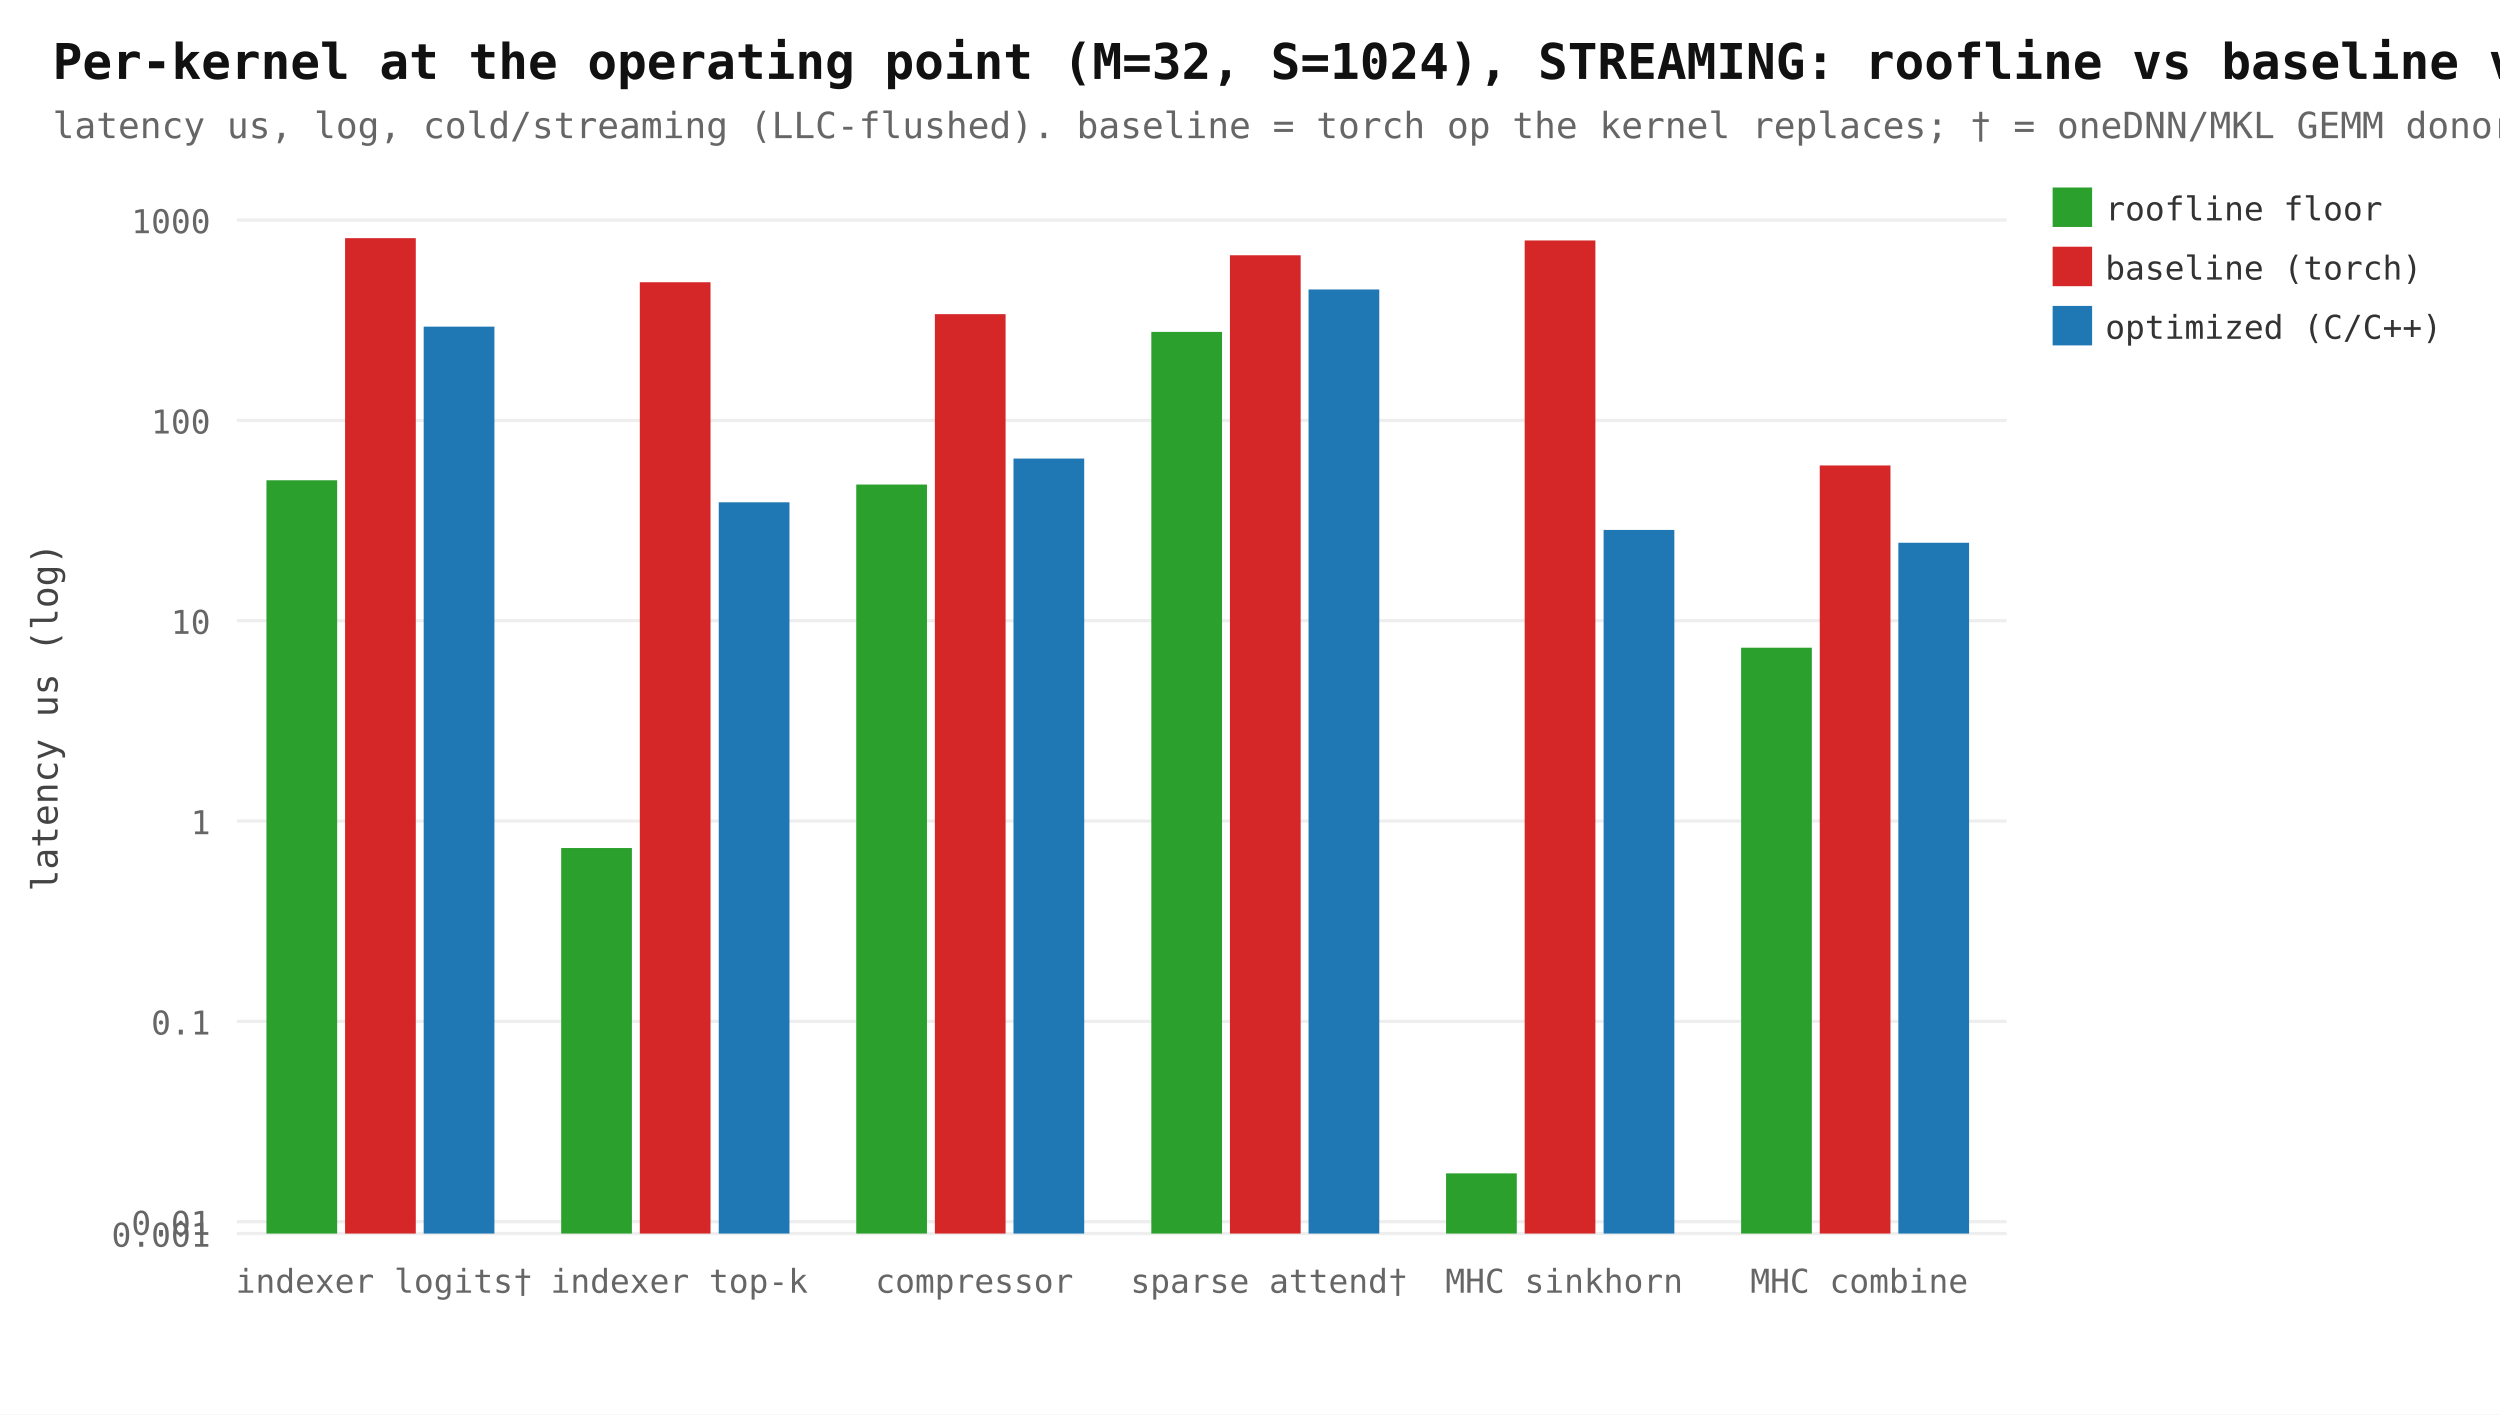
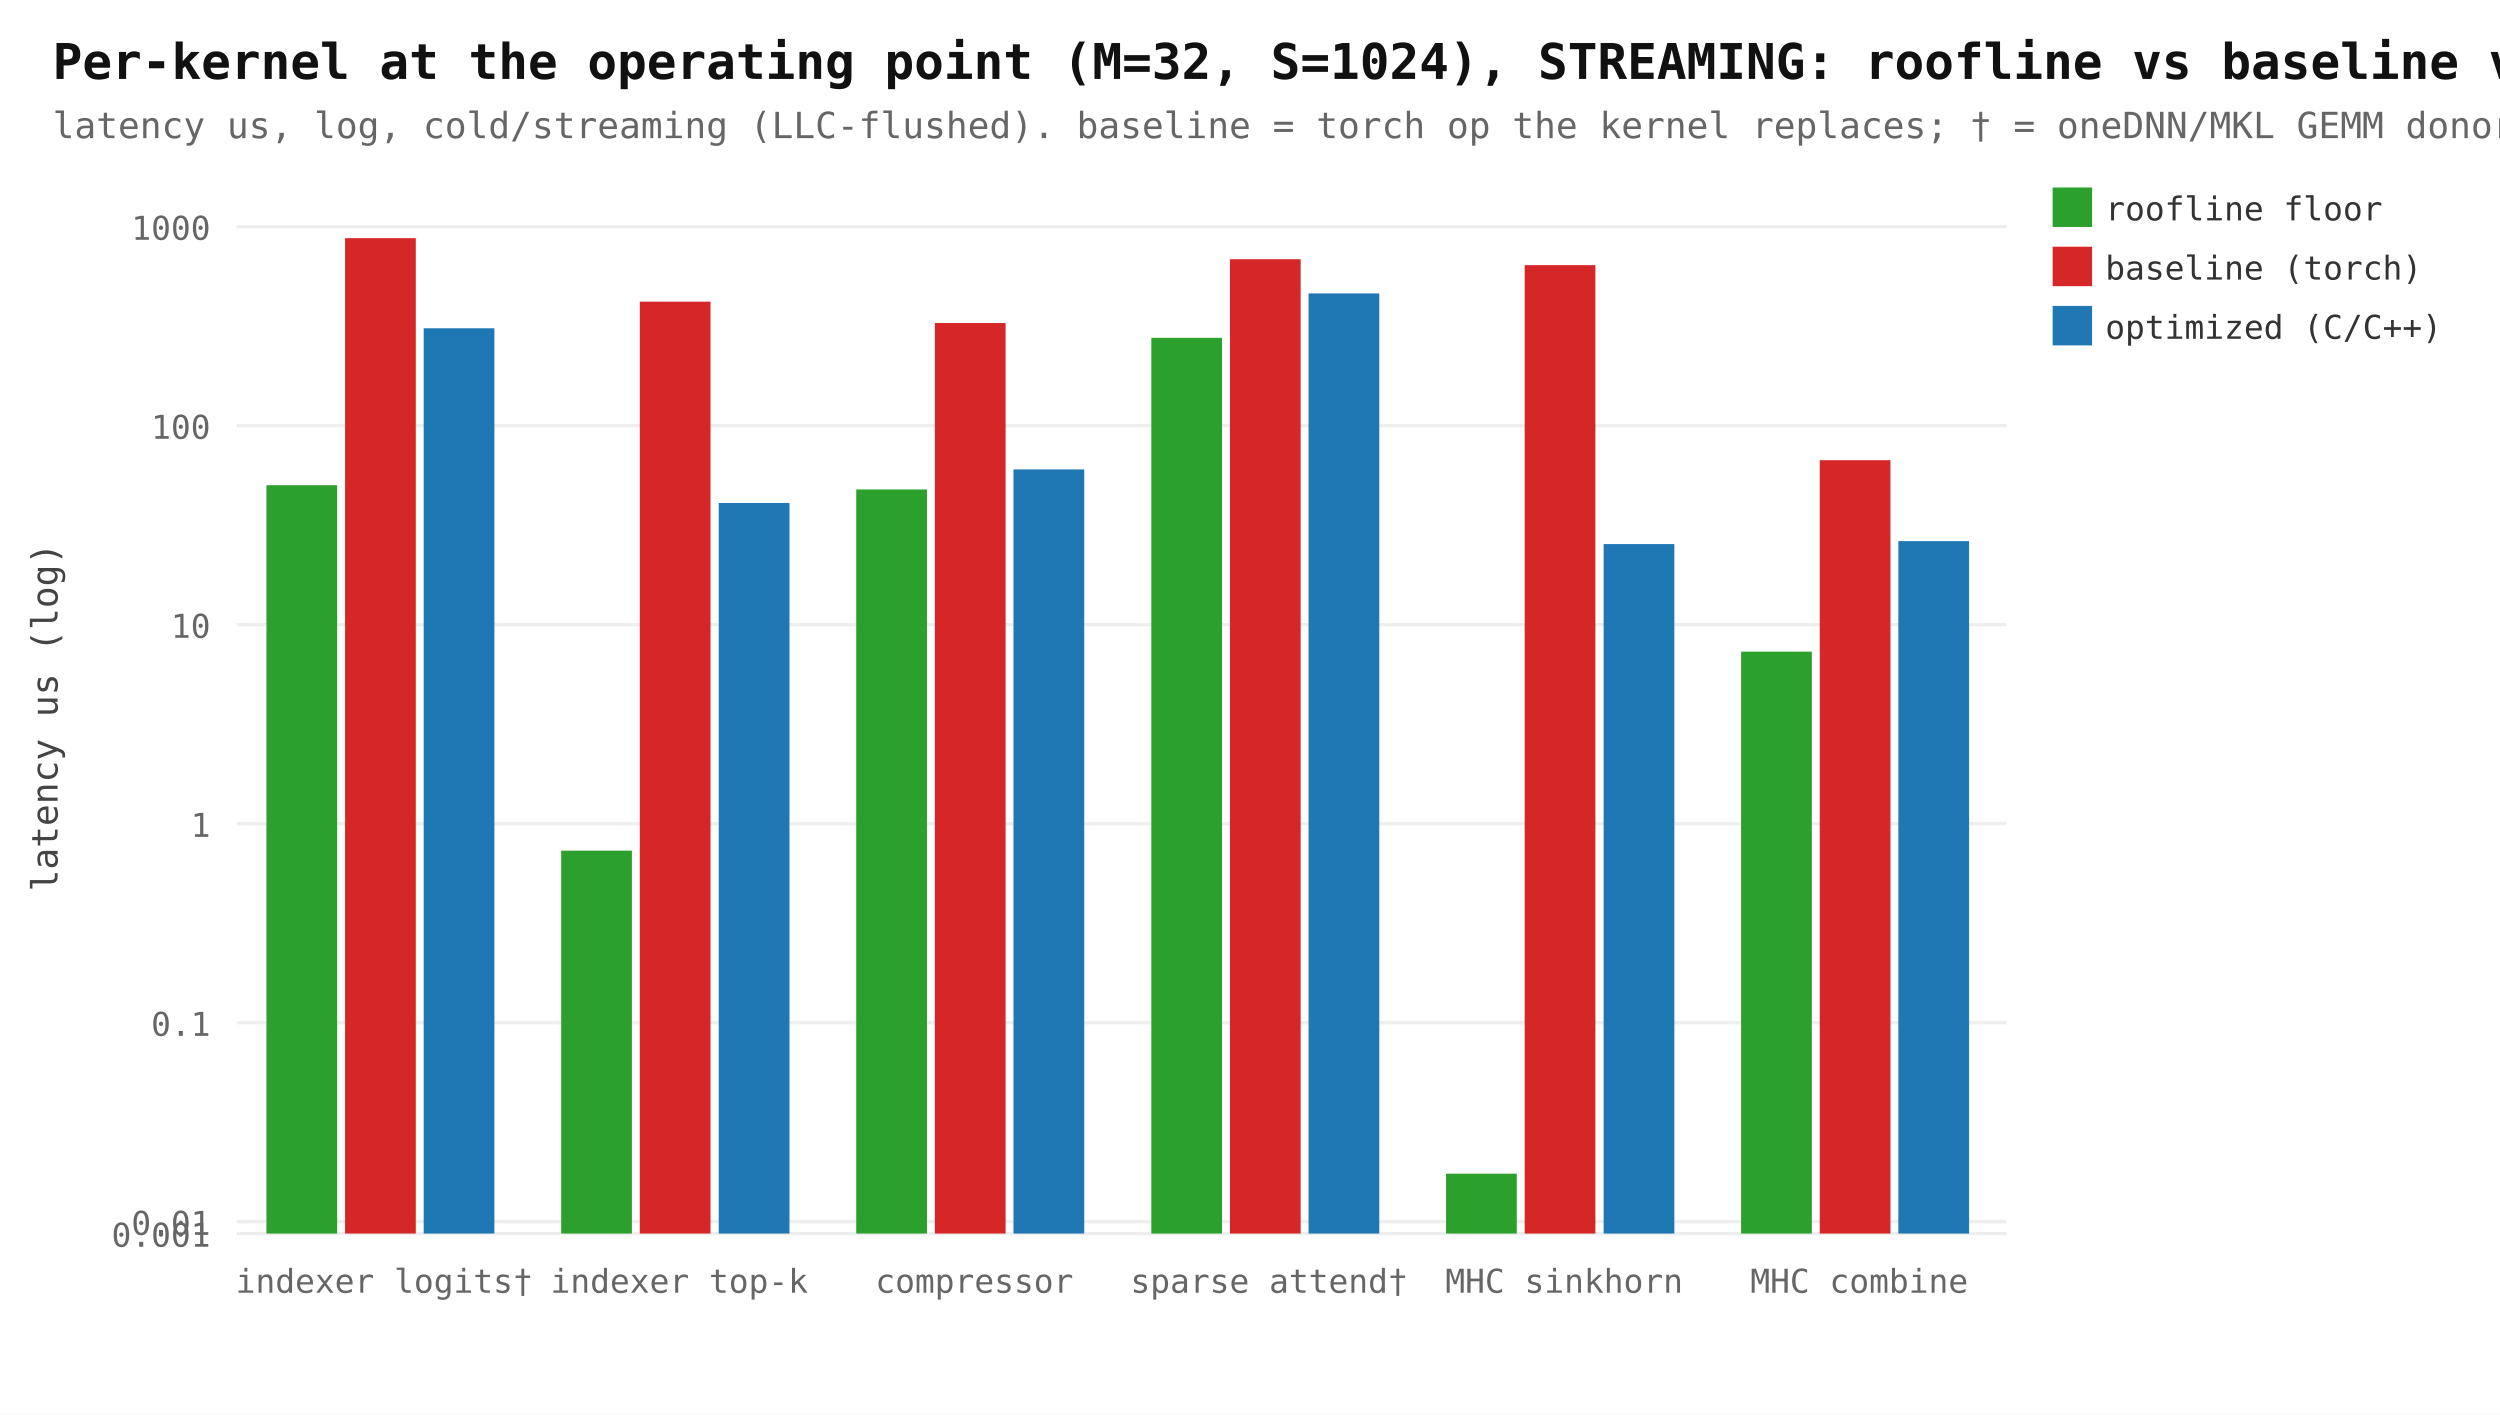
<svg xmlns="http://www.w3.org/2000/svg" viewBox="0 0 760 430" width="760" height="430">
  <rect x="0" y="0" width="760" height="430" fill="#ffffff" />
  <text x="16.0" y="24.0" font-family="monospace" font-size="15" fill="#111" text-anchor="start" font-weight="bold">Per-kernel at the operating point (M=32, S=1024), STREAMING: roofline vs baseline vs C/C++</text>
  <text x="16.0" y="42.0" font-family="monospace" font-size="11" fill="#666" text-anchor="start" font-weight="normal">latency us, log, cold/streaming (LLC-flushed). baseline = torch op the kernel replaces; † = oneDNN/MKL GEMM donor. Promoted variants, 512-bit flags. EMR job 385059.</text>
  <line x1="72" y1="375.0" x2="610" y2="375.0" stroke="#eee" />
  <text x="64.0" y="379.0" font-family="monospace" font-size="10" fill="#666" text-anchor="end" font-weight="normal">0.001</text>
  <line x1="72" y1="371.4" x2="610" y2="371.4" stroke="#eee" />
  <text x="64.0" y="375.4" font-family="monospace" font-size="10" fill="#666" text-anchor="end" font-weight="normal">0.01</text>
-   <line x1="72" y1="310.5" x2="610" y2="310.5" stroke="#eee" />
-   <text x="64.0" y="314.5" font-family="monospace" font-size="10" fill="#666" text-anchor="end" font-weight="normal">0.1</text>
-   <line x1="72" y1="249.6" x2="610" y2="249.6" stroke="#eee" />
-   <text x="64.0" y="253.6" font-family="monospace" font-size="10" fill="#666" text-anchor="end" font-weight="normal">1</text>
-   <line x1="72" y1="188.7" x2="610" y2="188.7" stroke="#eee" />
-   <text x="64.0" y="192.7" font-family="monospace" font-size="10" fill="#666" text-anchor="end" font-weight="normal">10</text>
-   <line x1="72" y1="127.8" x2="610" y2="127.8" stroke="#eee" />
-   <text x="64.0" y="131.8" font-family="monospace" font-size="10" fill="#666" text-anchor="end" font-weight="normal">100</text>
-   <line x1="72" y1="66.9" x2="610" y2="66.9" stroke="#eee" />
-   <text x="64.0" y="70.9" font-family="monospace" font-size="10" fill="#666" text-anchor="end" font-weight="normal">1000</text>
+   <line x1="72" y1="310.9" x2="610" y2="310.9" stroke="#eee" />
+   <text x="64.0" y="314.9" font-family="monospace" font-size="10" fill="#666" text-anchor="end" font-weight="normal">0.1</text>
+   <line x1="72" y1="250.4" x2="610" y2="250.4" stroke="#eee" />
+   <text x="64.0" y="254.4" font-family="monospace" font-size="10" fill="#666" text-anchor="end" font-weight="normal">1</text>
+   <line x1="72" y1="189.9" x2="610" y2="189.9" stroke="#eee" />
+   <text x="64.0" y="193.9" font-family="monospace" font-size="10" fill="#666" text-anchor="end" font-weight="normal">10</text>
+   <line x1="72" y1="129.4" x2="610" y2="129.4" stroke="#eee" />
+   <text x="64.0" y="133.4" font-family="monospace" font-size="10" fill="#666" text-anchor="end" font-weight="normal">100</text>
+   <line x1="72" y1="68.9" x2="610" y2="68.9" stroke="#eee" />
+   <text x="64.0" y="72.9" font-family="monospace" font-size="10" fill="#666" text-anchor="end" font-weight="normal">1000</text>
  <text x="18.0" y="217.5" font-family="monospace" font-size="11" fill="#444" text-anchor="middle" transform="rotate(-90 18 218)" font-weight="normal">latency us (log)</text>
-   <rect x="81.0" y="146.0" width="21.5" height="229.0" fill="#2ca02c" />
+   <rect x="81.0" y="147.5" width="21.5" height="227.5" fill="#2ca02c" />
  <rect x="104.9" y="72.4" width="21.5" height="302.6" fill="#d62728" />
-   <rect x="128.8" y="99.3" width="21.5" height="275.7" fill="#1f77b4" />
+   <rect x="128.8" y="99.8" width="21.5" height="275.2" fill="#1f77b4" />
  <text x="116.8" y="393.0" font-family="monospace" font-size="10" fill="#666" text-anchor="middle" font-weight="normal">indexer logits†</text>
-   <rect x="170.6" y="257.8" width="21.5" height="117.2" fill="#2ca02c" />
-   <rect x="194.5" y="85.8" width="21.5" height="289.2" fill="#d62728" />
-   <rect x="218.5" y="152.7" width="21.5" height="222.3" fill="#1f77b4" />
+   <rect x="170.6" y="258.6" width="21.5" height="116.4" fill="#2ca02c" />
+   <rect x="194.5" y="91.7" width="21.5" height="283.3" fill="#d62728" />
+   <rect x="218.5" y="152.9" width="21.5" height="222.1" fill="#1f77b4" />
  <text x="206.5" y="393.0" font-family="monospace" font-size="10" fill="#666" text-anchor="middle" font-weight="normal">indexer top-k</text>
-   <rect x="260.3" y="147.3" width="21.5" height="227.7" fill="#2ca02c" />
-   <rect x="284.2" y="95.5" width="21.5" height="279.5" fill="#d62728" />
-   <rect x="308.1" y="139.4" width="21.5" height="235.6" fill="#1f77b4" />
+   <rect x="260.3" y="148.8" width="21.5" height="226.2" fill="#2ca02c" />
+   <rect x="284.2" y="98.2" width="21.5" height="276.8" fill="#d62728" />
+   <rect x="308.1" y="142.7" width="21.5" height="232.3" fill="#1f77b4" />
  <text x="296.2" y="393.0" font-family="monospace" font-size="10" fill="#666" text-anchor="middle" font-weight="normal">compressor</text>
-   <rect x="350.0" y="100.9" width="21.5" height="274.1" fill="#2ca02c" />
-   <rect x="373.9" y="77.6" width="21.5" height="297.4" fill="#d62728" />
-   <rect x="397.8" y="88.0" width="21.5" height="287.0" fill="#1f77b4" />
+   <rect x="350.0" y="102.7" width="21.5" height="272.3" fill="#2ca02c" />
+   <rect x="373.9" y="78.8" width="21.5" height="296.2" fill="#d62728" />
+   <rect x="397.8" y="89.2" width="21.5" height="285.8" fill="#1f77b4" />
  <text x="385.8" y="393.0" font-family="monospace" font-size="10" fill="#666" text-anchor="middle" font-weight="normal">sparse attend†</text>
-   <rect x="439.6" y="356.7" width="21.5" height="18.3" fill="#2ca02c" />
-   <rect x="463.5" y="73.1" width="21.5" height="301.9" fill="#d62728" />
-   <rect x="487.5" y="161.1" width="21.5" height="213.9" fill="#1f77b4" />
+   <rect x="439.6" y="356.8" width="21.5" height="18.2" fill="#2ca02c" />
+   <rect x="463.5" y="80.6" width="21.5" height="294.4" fill="#d62728" />
+   <rect x="487.5" y="165.4" width="21.5" height="209.6" fill="#1f77b4" />
  <text x="475.5" y="393.0" font-family="monospace" font-size="10" fill="#666" text-anchor="middle" font-weight="normal">MHC sinkhorn</text>
-   <rect x="529.3" y="196.9" width="21.5" height="178.1" fill="#2ca02c" />
-   <rect x="553.2" y="141.5" width="21.5" height="233.5" fill="#d62728" />
-   <rect x="577.1" y="165.0" width="21.5" height="210.0" fill="#1f77b4" />
+   <rect x="529.3" y="198.1" width="21.5" height="176.9" fill="#2ca02c" />
+   <rect x="553.2" y="139.9" width="21.5" height="235.1" fill="#d62728" />
+   <rect x="577.1" y="164.5" width="21.5" height="210.5" fill="#1f77b4" />
  <text x="565.2" y="393.0" font-family="monospace" font-size="10" fill="#666" text-anchor="middle" font-weight="normal">MHC combine</text>
  <rect x="624" y="57" width="12" height="12" fill="#2ca02c" />
  <text x="640.0" y="67.0" font-family="monospace" font-size="10" fill="#333" text-anchor="start" font-weight="normal">roofline floor</text>
  <rect x="624" y="75" width="12" height="12" fill="#d62728" />
  <text x="640.0" y="85.0" font-family="monospace" font-size="10" fill="#333" text-anchor="start" font-weight="normal">baseline (torch)</text>
  <rect x="624" y="93" width="12" height="12" fill="#1f77b4" />
  <text x="640.0" y="103.0" font-family="monospace" font-size="10" fill="#333" text-anchor="start" font-weight="normal">optimized (C/C++)</text>
</svg>
